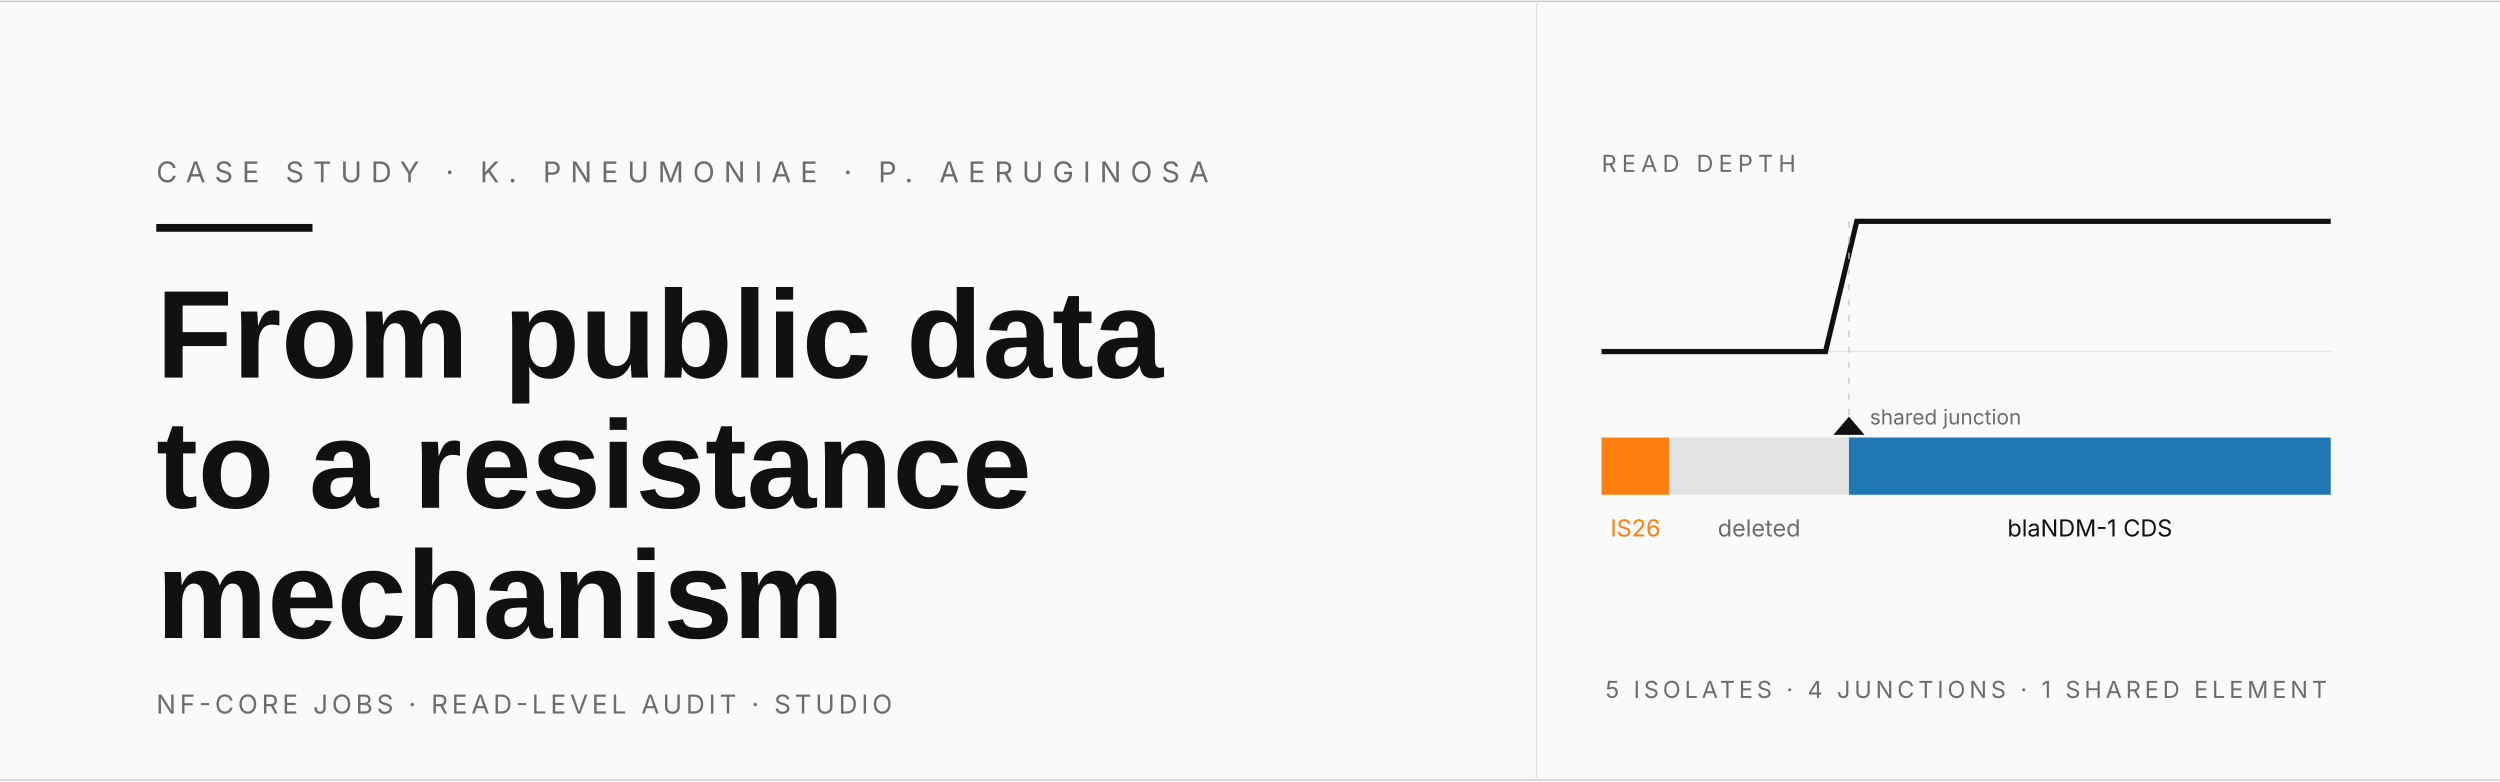
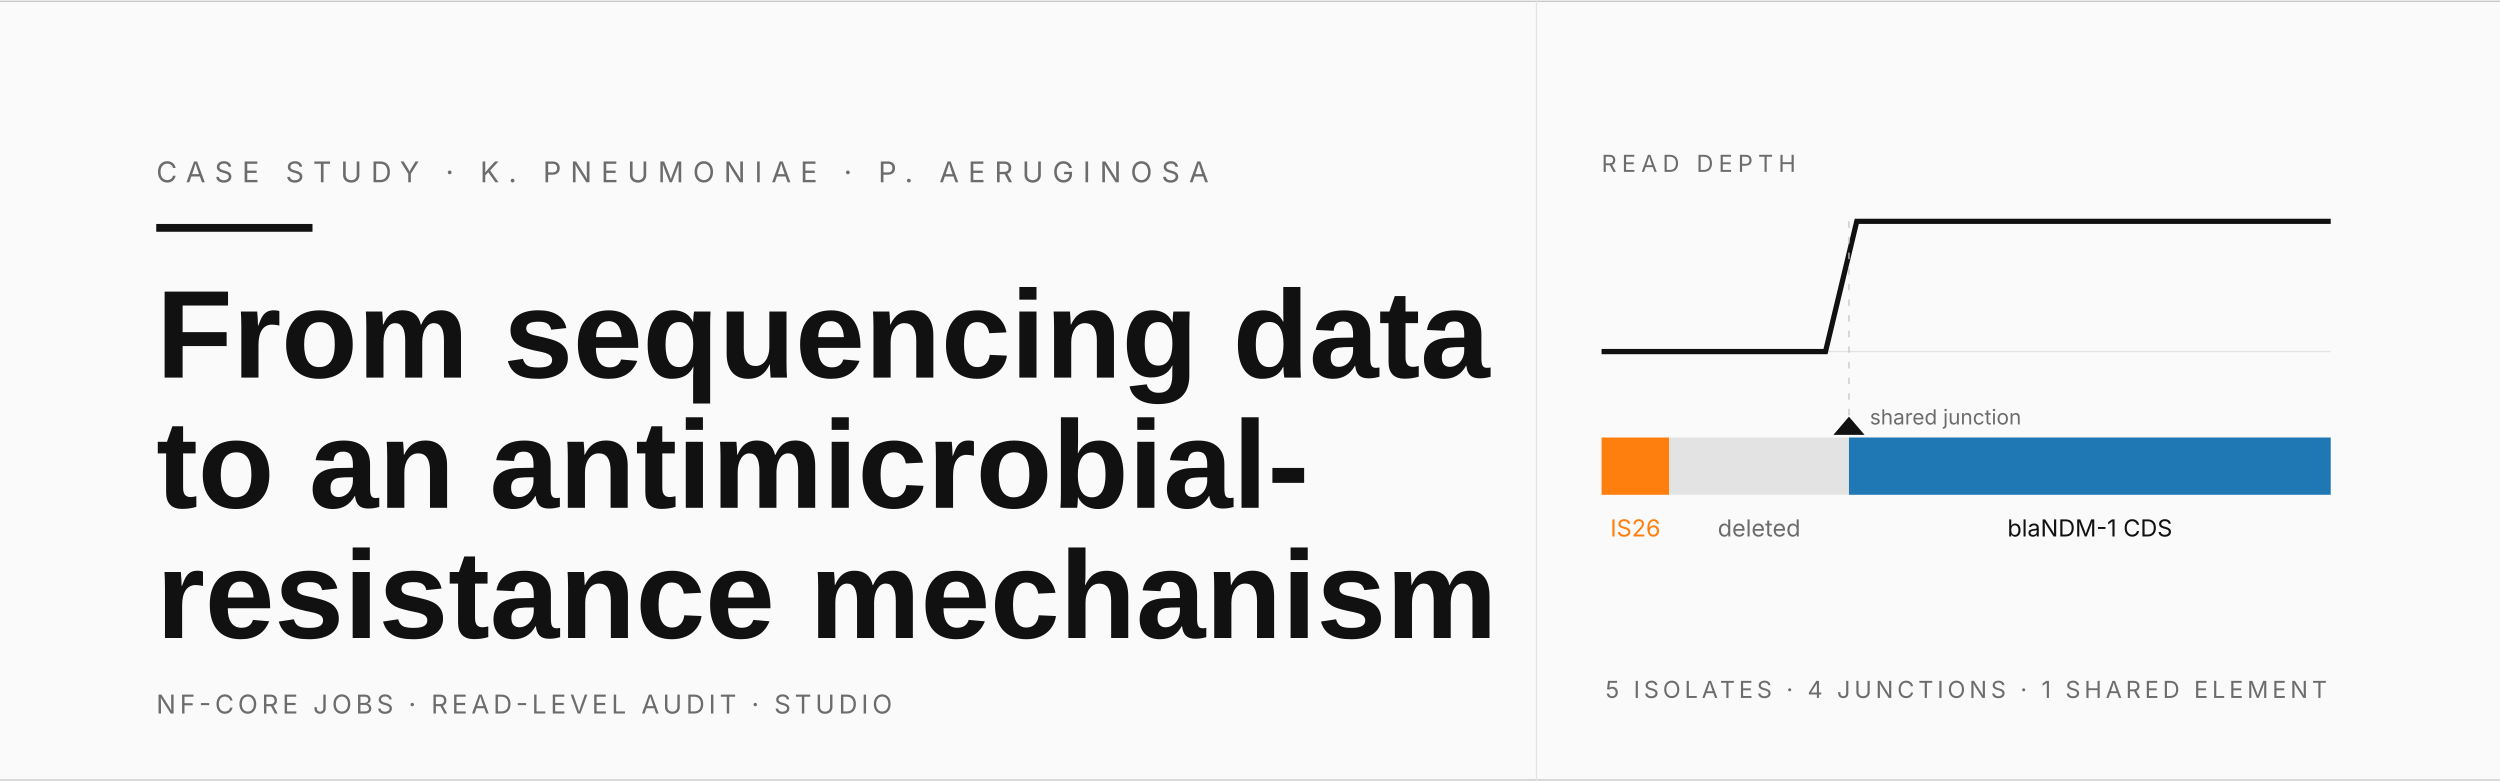
<svg xmlns="http://www.w3.org/2000/svg" width="1920" height="600" viewBox="0 0 1920 600" fill="none" role="img" aria-label="From public reads to a resistance mechanism: blaNDM on the Omicslab platform">
  <rect width="1920" height="600" fill="#fafafa" />
  <line x1="0" y1="1" x2="1920" y2="1" stroke="#c6c6c6" />
  <line x1="0" y1="599" x2="1920" y2="599" stroke="#c6c6c6" />
  <line x1="1180" y1="0" x2="1180" y2="600" stroke="#e3e3e3" />
  <text x="120" y="140" font-family="Inter, Arial, sans-serif" font-size="22" letter-spacing="7" fill="#6c6c6c">CASE STUDY · K. PNEUMONIAE · P. AERUGINOSA</text>
  <rect x="120" y="172" width="120" height="6" fill="#111111" />
-   <text x="120" y="290" font-family="'Barlow Condensed', 'Arial Narrow', Arial, sans-serif" font-size="96" font-weight="700" fill="#111111">From public data</text>
-   <text x="120" y="390" font-family="'Barlow Condensed', 'Arial Narrow', Arial, sans-serif" font-size="96" font-weight="700" fill="#111111">to a resistance</text>
-   <text x="120" y="490" font-family="'Barlow Condensed', 'Arial Narrow', Arial, sans-serif" font-size="96" font-weight="700" fill="#111111">mechanism</text>
+   <text x="120" y="290" font-family="'Barlow Condensed', 'Arial Narrow', Arial, sans-serif" font-size="96" font-weight="700" fill="#111111">From sequencing data</text>
+   <text x="120" y="390" font-family="'Barlow Condensed', 'Arial Narrow', Arial, sans-serif" font-size="96" font-weight="700" fill="#111111">to an antimicrobial-</text>
+   <text x="120" y="490" font-family="'Barlow Condensed', 'Arial Narrow', Arial, sans-serif" font-size="96" font-weight="700" fill="#111111">resistance mechanism</text>
  <text x="120" y="548" font-family="Inter, Arial, sans-serif" font-size="20" letter-spacing="3" fill="#6c6c6c">NF-CORE JOBS · READ-LEVEL AUDIT · STUDIO</text>
  <text x="1230" y="132" font-family="Inter, Arial, sans-serif" font-size="18" letter-spacing="4" fill="#6c6c6c">READ DEPTH</text>
  <line x1="1230" y1="270" x2="1790" y2="270" stroke="#e3e3e3" stroke-width="1" />
  <polyline points="1230,270 1402,270 1426,170 1790,170" stroke="#111111" stroke-width="4" fill="none" />
  <line x1="1420" y1="170" x2="1420" y2="330" stroke="#c6c6c6" stroke-dasharray="5 7" />
  <rect x="1230" y="336" width="52" height="44" fill="#ff7f0e" />
  <rect x="1282" y="336" width="138" height="44" fill="#e3e3e3" />
  <rect x="1420" y="336" width="370" height="44" fill="#1f77b4" />
  <polygon points="1420,320 1408,334 1432,334" fill="#111111" />
  <text x="1436" y="326" font-family="Inter, Arial, sans-serif" font-size="16" fill="#6c6c6c">shared junction</text>
  <text x="1256" y="412" text-anchor="middle" font-family="Inter, Arial, sans-serif" font-size="18" fill="#ff7f0e">IS26</text>
  <text x="1351" y="412" text-anchor="middle" font-family="Inter, Arial, sans-serif" font-size="18" fill="#6c6c6c">deleted</text>
  <text x="1605" y="412" text-anchor="middle" font-family="Inter, Arial, sans-serif" font-size="18" fill="#111111">blaNDM-1 CDS</text>
  <text x="1510" y="536" text-anchor="middle" font-family="Inter, Arial, sans-serif" font-size="18" letter-spacing="3" fill="#6c6c6c">5 ISOLATES · 4 JUNCTIONS · 1 SHARED ELEMENT</text>
</svg>
